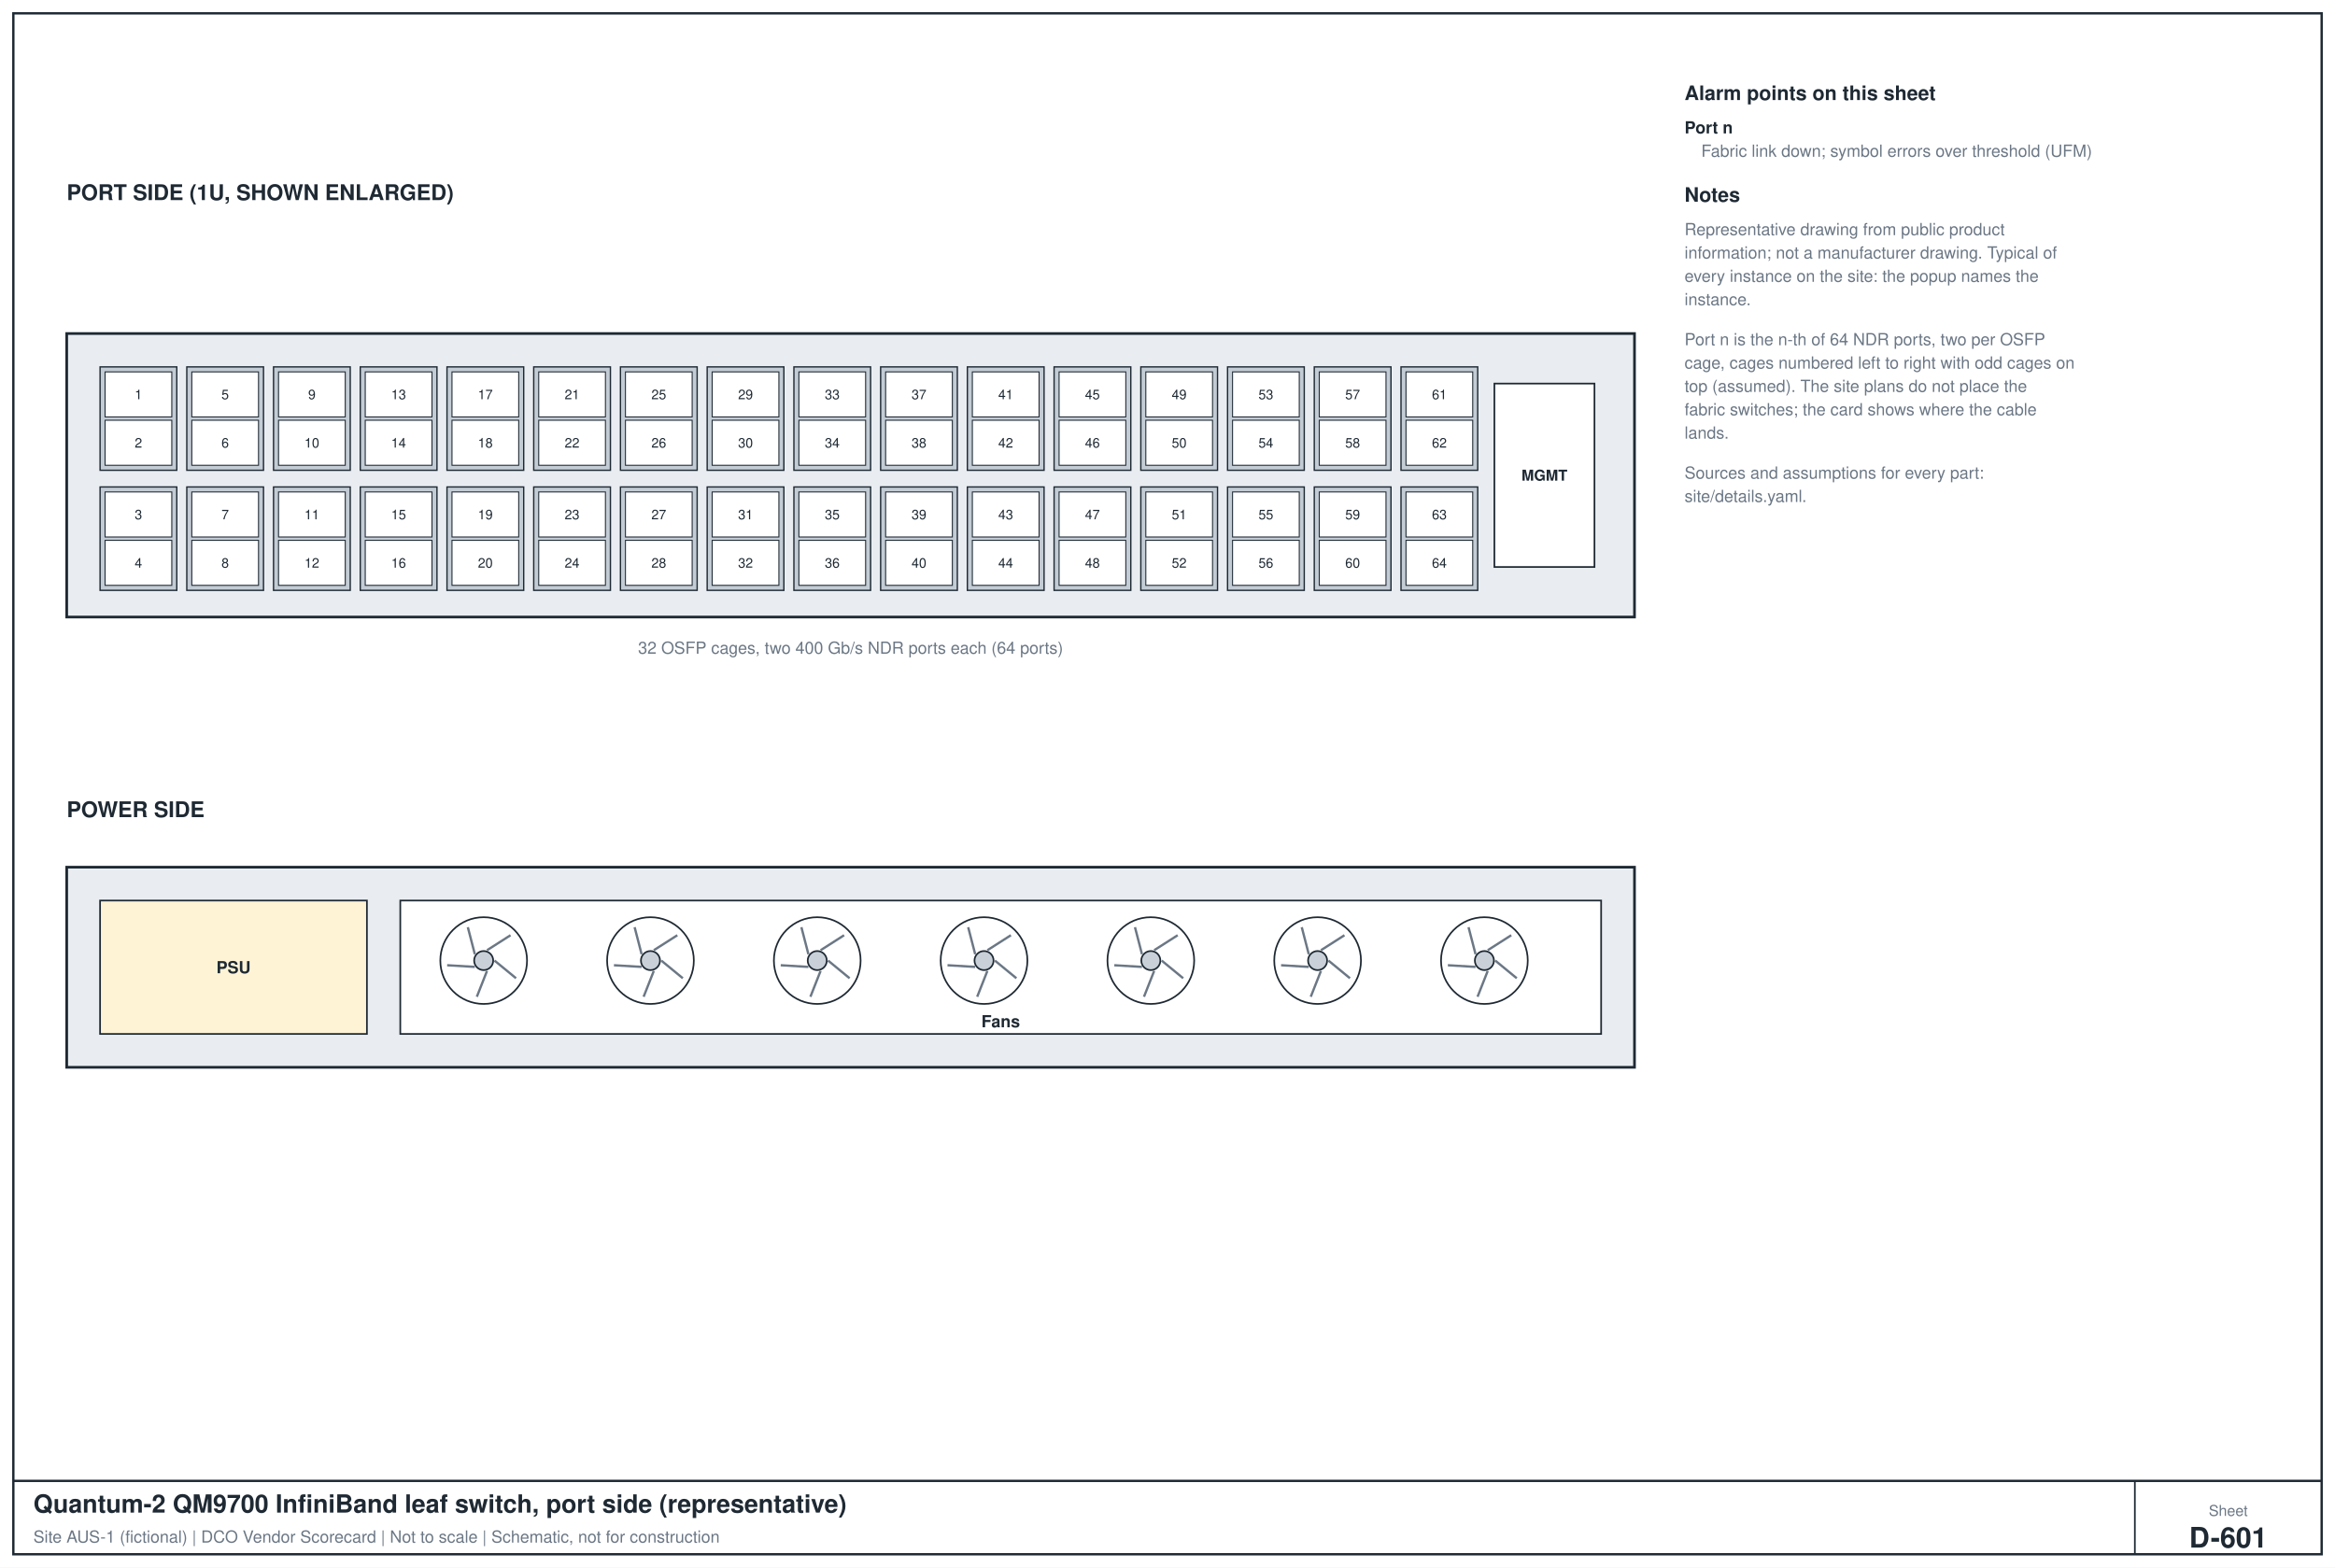
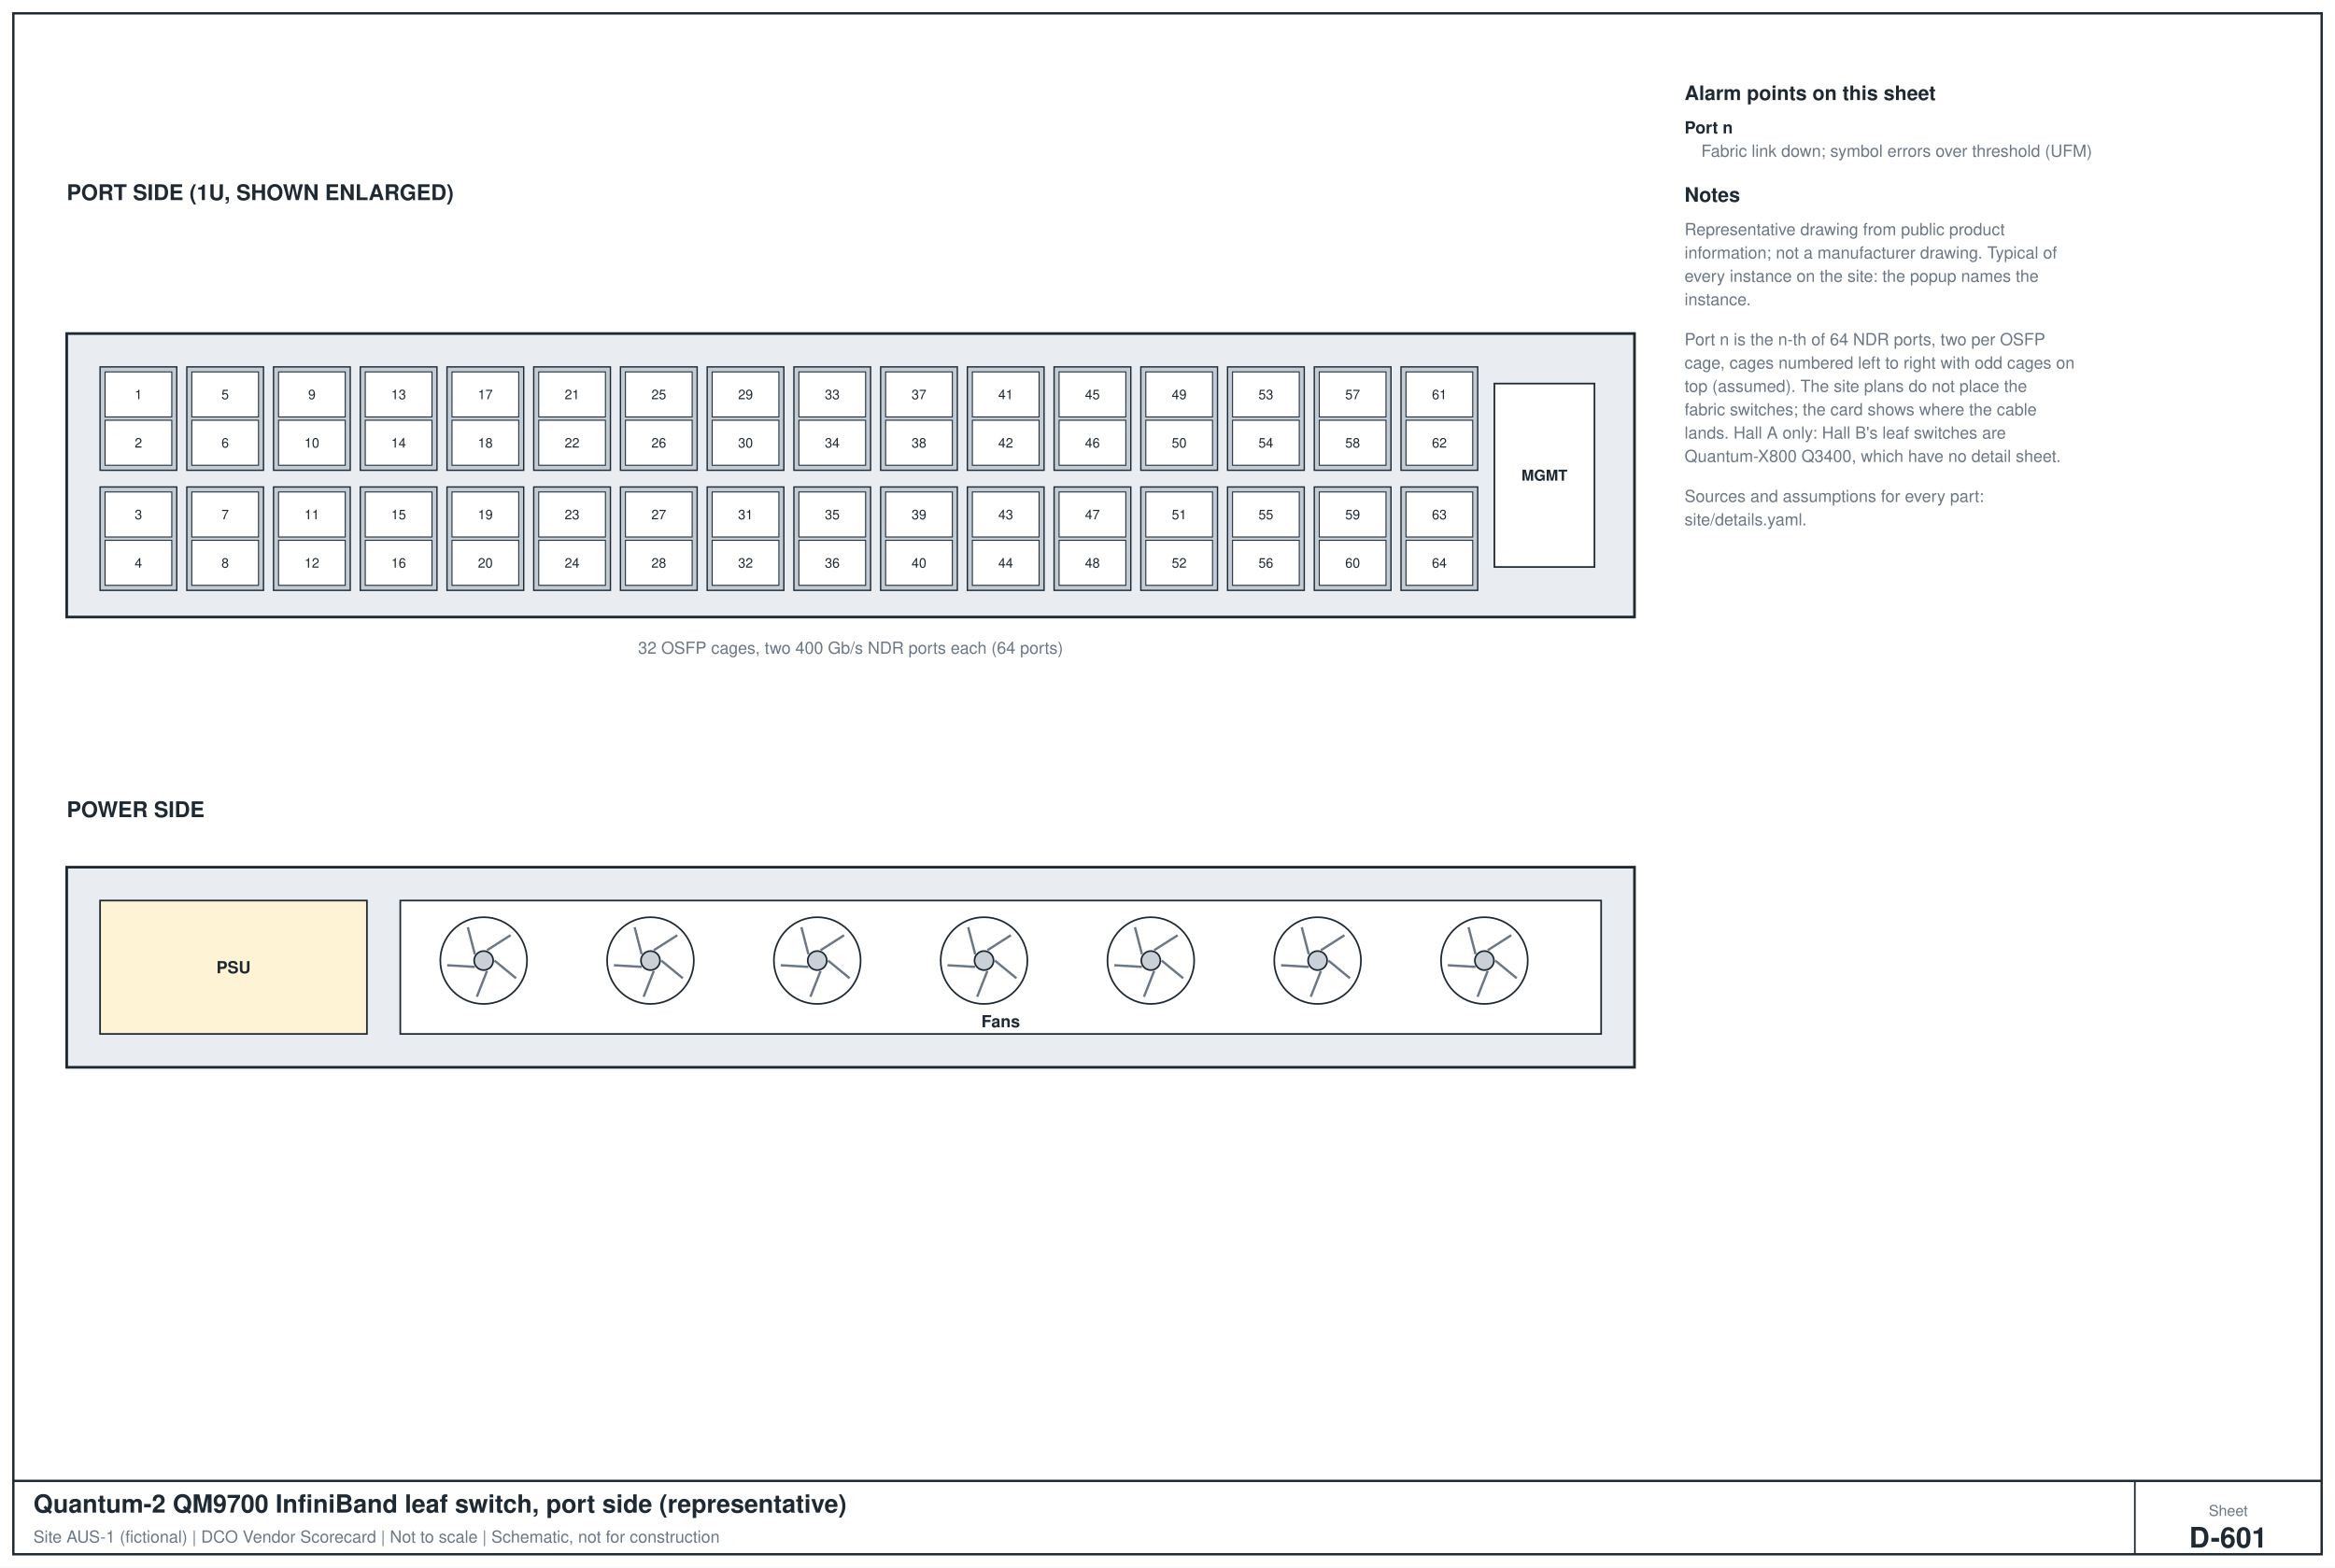
<svg xmlns="http://www.w3.org/2000/svg" width="1400" height="940" viewBox="0 0 1400 940">
  <rect width="100%" height="100%" fill="#ffffff" />
  <text x="40.0" y="120.0" font-family="Helvetica, Arial, sans-serif" font-size="13" text-anchor="start" fill="#1e2933" font-weight="bold">PORT SIDE (1U, SHOWN ENLARGED)</text>
  <rect x="40.0" y="200.0" width="940.0" height="170.0" rx="0" fill="#e9edf1" stroke="#1e2933" stroke-width="1.6" />
  <rect x="60.0" y="220.0" width="46.0" height="62.0" rx="0" fill="#c3cbd4" stroke="#1e2933" stroke-width="0.8" />
  <rect x="63.0" y="223.0" width="40.0" height="27.0" rx="0" fill="#ffffff" stroke="#1e2933" stroke-width="0.6" />
  <text x="83.0" y="239.4" font-family="Helvetica, Arial, sans-serif" font-size="8" text-anchor="middle" fill="#1e2933" font-weight="normal">1</text>
  <rect x="63.0" y="252.0" width="40.0" height="27.0" rx="0" fill="#ffffff" stroke="#1e2933" stroke-width="0.6" />
  <text x="83.0" y="268.4" font-family="Helvetica, Arial, sans-serif" font-size="8" text-anchor="middle" fill="#1e2933" font-weight="normal">2</text>
  <rect x="60.0" y="292.0" width="46.0" height="62.0" rx="0" fill="#c3cbd4" stroke="#1e2933" stroke-width="0.8" />
  <rect x="63.0" y="295.0" width="40.0" height="27.0" rx="0" fill="#ffffff" stroke="#1e2933" stroke-width="0.6" />
  <text x="83.0" y="311.4" font-family="Helvetica, Arial, sans-serif" font-size="8" text-anchor="middle" fill="#1e2933" font-weight="normal">3</text>
  <rect x="63.0" y="324.0" width="40.0" height="27.0" rx="0" fill="#ffffff" stroke="#1e2933" stroke-width="0.6" />
  <text x="83.0" y="340.4" font-family="Helvetica, Arial, sans-serif" font-size="8" text-anchor="middle" fill="#1e2933" font-weight="normal">4</text>
  <rect x="112.0" y="220.0" width="46.0" height="62.0" rx="0" fill="#c3cbd4" stroke="#1e2933" stroke-width="0.8" />
  <rect x="115.0" y="223.0" width="40.0" height="27.0" rx="0" fill="#ffffff" stroke="#1e2933" stroke-width="0.6" />
  <text x="135.0" y="239.4" font-family="Helvetica, Arial, sans-serif" font-size="8" text-anchor="middle" fill="#1e2933" font-weight="normal">5</text>
  <rect x="115.0" y="252.0" width="40.0" height="27.0" rx="0" fill="#ffffff" stroke="#1e2933" stroke-width="0.6" />
  <text x="135.0" y="268.4" font-family="Helvetica, Arial, sans-serif" font-size="8" text-anchor="middle" fill="#1e2933" font-weight="normal">6</text>
  <rect x="112.0" y="292.0" width="46.0" height="62.0" rx="0" fill="#c3cbd4" stroke="#1e2933" stroke-width="0.8" />
  <rect x="115.0" y="295.0" width="40.0" height="27.0" rx="0" fill="#ffffff" stroke="#1e2933" stroke-width="0.6" />
  <text x="135.0" y="311.4" font-family="Helvetica, Arial, sans-serif" font-size="8" text-anchor="middle" fill="#1e2933" font-weight="normal">7</text>
  <rect x="115.0" y="324.0" width="40.0" height="27.0" rx="0" fill="#ffffff" stroke="#1e2933" stroke-width="0.6" />
  <text x="135.0" y="340.4" font-family="Helvetica, Arial, sans-serif" font-size="8" text-anchor="middle" fill="#1e2933" font-weight="normal">8</text>
  <rect x="164.0" y="220.0" width="46.0" height="62.0" rx="0" fill="#c3cbd4" stroke="#1e2933" stroke-width="0.8" />
  <rect x="167.0" y="223.0" width="40.0" height="27.0" rx="0" fill="#ffffff" stroke="#1e2933" stroke-width="0.6" />
  <text x="187.0" y="239.4" font-family="Helvetica, Arial, sans-serif" font-size="8" text-anchor="middle" fill="#1e2933" font-weight="normal">9</text>
  <rect x="167.0" y="252.0" width="40.0" height="27.0" rx="0" fill="#ffffff" stroke="#1e2933" stroke-width="0.6" />
  <text x="187.0" y="268.4" font-family="Helvetica, Arial, sans-serif" font-size="8" text-anchor="middle" fill="#1e2933" font-weight="normal">10</text>
  <rect x="164.0" y="292.0" width="46.0" height="62.0" rx="0" fill="#c3cbd4" stroke="#1e2933" stroke-width="0.8" />
  <rect x="167.0" y="295.0" width="40.0" height="27.0" rx="0" fill="#ffffff" stroke="#1e2933" stroke-width="0.6" />
  <text x="187.0" y="311.4" font-family="Helvetica, Arial, sans-serif" font-size="8" text-anchor="middle" fill="#1e2933" font-weight="normal">11</text>
  <rect x="167.0" y="324.0" width="40.0" height="27.0" rx="0" fill="#ffffff" stroke="#1e2933" stroke-width="0.6" />
  <text x="187.0" y="340.4" font-family="Helvetica, Arial, sans-serif" font-size="8" text-anchor="middle" fill="#1e2933" font-weight="normal">12</text>
  <rect x="216.0" y="220.0" width="46.0" height="62.0" rx="0" fill="#c3cbd4" stroke="#1e2933" stroke-width="0.8" />
  <rect x="219.0" y="223.0" width="40.0" height="27.0" rx="0" fill="#ffffff" stroke="#1e2933" stroke-width="0.6" />
  <text x="239.0" y="239.4" font-family="Helvetica, Arial, sans-serif" font-size="8" text-anchor="middle" fill="#1e2933" font-weight="normal">13</text>
  <rect x="219.0" y="252.0" width="40.0" height="27.0" rx="0" fill="#ffffff" stroke="#1e2933" stroke-width="0.6" />
  <text x="239.0" y="268.4" font-family="Helvetica, Arial, sans-serif" font-size="8" text-anchor="middle" fill="#1e2933" font-weight="normal">14</text>
  <rect x="216.0" y="292.0" width="46.0" height="62.0" rx="0" fill="#c3cbd4" stroke="#1e2933" stroke-width="0.8" />
  <rect x="219.0" y="295.0" width="40.0" height="27.0" rx="0" fill="#ffffff" stroke="#1e2933" stroke-width="0.6" />
  <text x="239.0" y="311.4" font-family="Helvetica, Arial, sans-serif" font-size="8" text-anchor="middle" fill="#1e2933" font-weight="normal">15</text>
  <rect x="219.0" y="324.0" width="40.0" height="27.0" rx="0" fill="#ffffff" stroke="#1e2933" stroke-width="0.6" />
  <text x="239.0" y="340.4" font-family="Helvetica, Arial, sans-serif" font-size="8" text-anchor="middle" fill="#1e2933" font-weight="normal">16</text>
  <rect x="268.0" y="220.0" width="46.0" height="62.0" rx="0" fill="#c3cbd4" stroke="#1e2933" stroke-width="0.8" />
  <rect x="271.0" y="223.0" width="40.0" height="27.0" rx="0" fill="#ffffff" stroke="#1e2933" stroke-width="0.6" />
  <text x="291.0" y="239.4" font-family="Helvetica, Arial, sans-serif" font-size="8" text-anchor="middle" fill="#1e2933" font-weight="normal">17</text>
  <rect x="271.0" y="252.0" width="40.0" height="27.0" rx="0" fill="#ffffff" stroke="#1e2933" stroke-width="0.6" />
  <text x="291.0" y="268.4" font-family="Helvetica, Arial, sans-serif" font-size="8" text-anchor="middle" fill="#1e2933" font-weight="normal">18</text>
  <rect x="268.0" y="292.0" width="46.0" height="62.0" rx="0" fill="#c3cbd4" stroke="#1e2933" stroke-width="0.8" />
  <rect x="271.0" y="295.0" width="40.0" height="27.0" rx="0" fill="#ffffff" stroke="#1e2933" stroke-width="0.6" />
  <text x="291.0" y="311.4" font-family="Helvetica, Arial, sans-serif" font-size="8" text-anchor="middle" fill="#1e2933" font-weight="normal">19</text>
  <rect x="271.0" y="324.0" width="40.0" height="27.0" rx="0" fill="#ffffff" stroke="#1e2933" stroke-width="0.6" />
  <text x="291.0" y="340.4" font-family="Helvetica, Arial, sans-serif" font-size="8" text-anchor="middle" fill="#1e2933" font-weight="normal">20</text>
  <rect x="320.0" y="220.0" width="46.0" height="62.0" rx="0" fill="#c3cbd4" stroke="#1e2933" stroke-width="0.8" />
  <rect x="323.0" y="223.0" width="40.0" height="27.0" rx="0" fill="#ffffff" stroke="#1e2933" stroke-width="0.6" />
  <text x="343.0" y="239.4" font-family="Helvetica, Arial, sans-serif" font-size="8" text-anchor="middle" fill="#1e2933" font-weight="normal">21</text>
  <rect x="323.0" y="252.0" width="40.0" height="27.0" rx="0" fill="#ffffff" stroke="#1e2933" stroke-width="0.6" />
  <text x="343.0" y="268.4" font-family="Helvetica, Arial, sans-serif" font-size="8" text-anchor="middle" fill="#1e2933" font-weight="normal">22</text>
  <rect x="320.0" y="292.0" width="46.0" height="62.0" rx="0" fill="#c3cbd4" stroke="#1e2933" stroke-width="0.8" />
  <rect x="323.0" y="295.0" width="40.0" height="27.0" rx="0" fill="#ffffff" stroke="#1e2933" stroke-width="0.6" />
  <text x="343.0" y="311.4" font-family="Helvetica, Arial, sans-serif" font-size="8" text-anchor="middle" fill="#1e2933" font-weight="normal">23</text>
  <rect x="323.0" y="324.0" width="40.0" height="27.0" rx="0" fill="#ffffff" stroke="#1e2933" stroke-width="0.6" />
  <text x="343.0" y="340.4" font-family="Helvetica, Arial, sans-serif" font-size="8" text-anchor="middle" fill="#1e2933" font-weight="normal">24</text>
  <rect x="372.0" y="220.0" width="46.0" height="62.0" rx="0" fill="#c3cbd4" stroke="#1e2933" stroke-width="0.8" />
  <rect x="375.0" y="223.0" width="40.0" height="27.0" rx="0" fill="#ffffff" stroke="#1e2933" stroke-width="0.6" />
  <text x="395.0" y="239.4" font-family="Helvetica, Arial, sans-serif" font-size="8" text-anchor="middle" fill="#1e2933" font-weight="normal">25</text>
  <rect x="375.0" y="252.0" width="40.0" height="27.0" rx="0" fill="#ffffff" stroke="#1e2933" stroke-width="0.6" />
  <text x="395.0" y="268.4" font-family="Helvetica, Arial, sans-serif" font-size="8" text-anchor="middle" fill="#1e2933" font-weight="normal">26</text>
  <rect x="372.0" y="292.0" width="46.0" height="62.0" rx="0" fill="#c3cbd4" stroke="#1e2933" stroke-width="0.8" />
  <rect x="375.0" y="295.0" width="40.0" height="27.0" rx="0" fill="#ffffff" stroke="#1e2933" stroke-width="0.6" />
  <text x="395.0" y="311.4" font-family="Helvetica, Arial, sans-serif" font-size="8" text-anchor="middle" fill="#1e2933" font-weight="normal">27</text>
  <rect x="375.0" y="324.0" width="40.0" height="27.0" rx="0" fill="#ffffff" stroke="#1e2933" stroke-width="0.6" />
  <text x="395.0" y="340.4" font-family="Helvetica, Arial, sans-serif" font-size="8" text-anchor="middle" fill="#1e2933" font-weight="normal">28</text>
  <rect x="424.0" y="220.0" width="46.0" height="62.0" rx="0" fill="#c3cbd4" stroke="#1e2933" stroke-width="0.8" />
  <rect x="427.0" y="223.0" width="40.0" height="27.0" rx="0" fill="#ffffff" stroke="#1e2933" stroke-width="0.6" />
  <text x="447.0" y="239.4" font-family="Helvetica, Arial, sans-serif" font-size="8" text-anchor="middle" fill="#1e2933" font-weight="normal">29</text>
  <rect x="427.0" y="252.0" width="40.0" height="27.0" rx="0" fill="#ffffff" stroke="#1e2933" stroke-width="0.6" />
  <text x="447.0" y="268.4" font-family="Helvetica, Arial, sans-serif" font-size="8" text-anchor="middle" fill="#1e2933" font-weight="normal">30</text>
  <rect x="424.0" y="292.0" width="46.0" height="62.0" rx="0" fill="#c3cbd4" stroke="#1e2933" stroke-width="0.8" />
  <rect x="427.0" y="295.0" width="40.0" height="27.0" rx="0" fill="#ffffff" stroke="#1e2933" stroke-width="0.6" />
  <text x="447.0" y="311.4" font-family="Helvetica, Arial, sans-serif" font-size="8" text-anchor="middle" fill="#1e2933" font-weight="normal">31</text>
  <rect x="427.0" y="324.0" width="40.0" height="27.0" rx="0" fill="#ffffff" stroke="#1e2933" stroke-width="0.6" />
  <text x="447.0" y="340.4" font-family="Helvetica, Arial, sans-serif" font-size="8" text-anchor="middle" fill="#1e2933" font-weight="normal">32</text>
  <rect x="476.0" y="220.0" width="46.0" height="62.0" rx="0" fill="#c3cbd4" stroke="#1e2933" stroke-width="0.8" />
  <rect x="479.0" y="223.0" width="40.0" height="27.0" rx="0" fill="#ffffff" stroke="#1e2933" stroke-width="0.6" />
  <text x="499.0" y="239.4" font-family="Helvetica, Arial, sans-serif" font-size="8" text-anchor="middle" fill="#1e2933" font-weight="normal">33</text>
  <rect x="479.0" y="252.0" width="40.0" height="27.0" rx="0" fill="#ffffff" stroke="#1e2933" stroke-width="0.6" />
  <text x="499.0" y="268.4" font-family="Helvetica, Arial, sans-serif" font-size="8" text-anchor="middle" fill="#1e2933" font-weight="normal">34</text>
  <rect x="476.0" y="292.0" width="46.0" height="62.0" rx="0" fill="#c3cbd4" stroke="#1e2933" stroke-width="0.8" />
  <rect x="479.0" y="295.0" width="40.0" height="27.0" rx="0" fill="#ffffff" stroke="#1e2933" stroke-width="0.6" />
  <text x="499.0" y="311.4" font-family="Helvetica, Arial, sans-serif" font-size="8" text-anchor="middle" fill="#1e2933" font-weight="normal">35</text>
  <rect x="479.0" y="324.0" width="40.0" height="27.0" rx="0" fill="#ffffff" stroke="#1e2933" stroke-width="0.6" />
  <text x="499.0" y="340.4" font-family="Helvetica, Arial, sans-serif" font-size="8" text-anchor="middle" fill="#1e2933" font-weight="normal">36</text>
  <rect x="528.0" y="220.0" width="46.0" height="62.0" rx="0" fill="#c3cbd4" stroke="#1e2933" stroke-width="0.8" />
  <rect x="531.0" y="223.0" width="40.0" height="27.0" rx="0" fill="#ffffff" stroke="#1e2933" stroke-width="0.6" />
  <text x="551.0" y="239.4" font-family="Helvetica, Arial, sans-serif" font-size="8" text-anchor="middle" fill="#1e2933" font-weight="normal">37</text>
  <rect x="531.0" y="252.0" width="40.0" height="27.0" rx="0" fill="#ffffff" stroke="#1e2933" stroke-width="0.6" />
  <text x="551.0" y="268.4" font-family="Helvetica, Arial, sans-serif" font-size="8" text-anchor="middle" fill="#1e2933" font-weight="normal">38</text>
  <rect x="528.0" y="292.0" width="46.0" height="62.0" rx="0" fill="#c3cbd4" stroke="#1e2933" stroke-width="0.8" />
  <rect x="531.0" y="295.0" width="40.0" height="27.0" rx="0" fill="#ffffff" stroke="#1e2933" stroke-width="0.6" />
  <text x="551.0" y="311.4" font-family="Helvetica, Arial, sans-serif" font-size="8" text-anchor="middle" fill="#1e2933" font-weight="normal">39</text>
  <rect x="531.0" y="324.0" width="40.0" height="27.0" rx="0" fill="#ffffff" stroke="#1e2933" stroke-width="0.6" />
  <text x="551.0" y="340.4" font-family="Helvetica, Arial, sans-serif" font-size="8" text-anchor="middle" fill="#1e2933" font-weight="normal">40</text>
  <rect x="580.0" y="220.0" width="46.0" height="62.0" rx="0" fill="#c3cbd4" stroke="#1e2933" stroke-width="0.8" />
  <rect x="583.0" y="223.0" width="40.0" height="27.0" rx="0" fill="#ffffff" stroke="#1e2933" stroke-width="0.6" />
  <text x="603.0" y="239.4" font-family="Helvetica, Arial, sans-serif" font-size="8" text-anchor="middle" fill="#1e2933" font-weight="normal">41</text>
  <rect x="583.0" y="252.0" width="40.0" height="27.0" rx="0" fill="#ffffff" stroke="#1e2933" stroke-width="0.6" />
  <text x="603.0" y="268.4" font-family="Helvetica, Arial, sans-serif" font-size="8" text-anchor="middle" fill="#1e2933" font-weight="normal">42</text>
  <rect x="580.0" y="292.0" width="46.0" height="62.0" rx="0" fill="#c3cbd4" stroke="#1e2933" stroke-width="0.8" />
  <rect x="583.0" y="295.0" width="40.0" height="27.0" rx="0" fill="#ffffff" stroke="#1e2933" stroke-width="0.6" />
  <text x="603.0" y="311.4" font-family="Helvetica, Arial, sans-serif" font-size="8" text-anchor="middle" fill="#1e2933" font-weight="normal">43</text>
  <rect x="583.0" y="324.0" width="40.0" height="27.0" rx="0" fill="#ffffff" stroke="#1e2933" stroke-width="0.6" />
  <text x="603.0" y="340.4" font-family="Helvetica, Arial, sans-serif" font-size="8" text-anchor="middle" fill="#1e2933" font-weight="normal">44</text>
  <rect x="632.0" y="220.0" width="46.0" height="62.0" rx="0" fill="#c3cbd4" stroke="#1e2933" stroke-width="0.8" />
  <rect x="635.0" y="223.0" width="40.0" height="27.0" rx="0" fill="#ffffff" stroke="#1e2933" stroke-width="0.6" />
  <text x="655.0" y="239.4" font-family="Helvetica, Arial, sans-serif" font-size="8" text-anchor="middle" fill="#1e2933" font-weight="normal">45</text>
  <rect x="635.0" y="252.0" width="40.0" height="27.0" rx="0" fill="#ffffff" stroke="#1e2933" stroke-width="0.6" />
  <text x="655.0" y="268.4" font-family="Helvetica, Arial, sans-serif" font-size="8" text-anchor="middle" fill="#1e2933" font-weight="normal">46</text>
  <rect x="632.0" y="292.0" width="46.0" height="62.0" rx="0" fill="#c3cbd4" stroke="#1e2933" stroke-width="0.8" />
  <rect x="635.0" y="295.0" width="40.0" height="27.0" rx="0" fill="#ffffff" stroke="#1e2933" stroke-width="0.6" />
  <text x="655.0" y="311.4" font-family="Helvetica, Arial, sans-serif" font-size="8" text-anchor="middle" fill="#1e2933" font-weight="normal">47</text>
  <rect x="635.0" y="324.0" width="40.0" height="27.0" rx="0" fill="#ffffff" stroke="#1e2933" stroke-width="0.6" />
  <text x="655.0" y="340.4" font-family="Helvetica, Arial, sans-serif" font-size="8" text-anchor="middle" fill="#1e2933" font-weight="normal">48</text>
  <rect x="684.0" y="220.0" width="46.0" height="62.0" rx="0" fill="#c3cbd4" stroke="#1e2933" stroke-width="0.8" />
  <rect x="687.0" y="223.0" width="40.0" height="27.0" rx="0" fill="#ffffff" stroke="#1e2933" stroke-width="0.6" />
  <text x="707.0" y="239.4" font-family="Helvetica, Arial, sans-serif" font-size="8" text-anchor="middle" fill="#1e2933" font-weight="normal">49</text>
  <rect x="687.0" y="252.0" width="40.0" height="27.0" rx="0" fill="#ffffff" stroke="#1e2933" stroke-width="0.6" />
  <text x="707.0" y="268.4" font-family="Helvetica, Arial, sans-serif" font-size="8" text-anchor="middle" fill="#1e2933" font-weight="normal">50</text>
  <rect x="684.0" y="292.0" width="46.0" height="62.0" rx="0" fill="#c3cbd4" stroke="#1e2933" stroke-width="0.8" />
  <rect x="687.0" y="295.0" width="40.0" height="27.0" rx="0" fill="#ffffff" stroke="#1e2933" stroke-width="0.6" />
  <text x="707.0" y="311.4" font-family="Helvetica, Arial, sans-serif" font-size="8" text-anchor="middle" fill="#1e2933" font-weight="normal">51</text>
  <rect x="687.0" y="324.0" width="40.0" height="27.0" rx="0" fill="#ffffff" stroke="#1e2933" stroke-width="0.6" />
  <text x="707.0" y="340.4" font-family="Helvetica, Arial, sans-serif" font-size="8" text-anchor="middle" fill="#1e2933" font-weight="normal">52</text>
  <rect x="736.0" y="220.0" width="46.0" height="62.0" rx="0" fill="#c3cbd4" stroke="#1e2933" stroke-width="0.8" />
  <rect x="739.0" y="223.0" width="40.0" height="27.0" rx="0" fill="#ffffff" stroke="#1e2933" stroke-width="0.6" />
  <text x="759.0" y="239.4" font-family="Helvetica, Arial, sans-serif" font-size="8" text-anchor="middle" fill="#1e2933" font-weight="normal">53</text>
  <rect x="739.0" y="252.0" width="40.0" height="27.0" rx="0" fill="#ffffff" stroke="#1e2933" stroke-width="0.6" />
  <text x="759.0" y="268.4" font-family="Helvetica, Arial, sans-serif" font-size="8" text-anchor="middle" fill="#1e2933" font-weight="normal">54</text>
  <rect x="736.0" y="292.0" width="46.0" height="62.0" rx="0" fill="#c3cbd4" stroke="#1e2933" stroke-width="0.8" />
  <rect x="739.0" y="295.0" width="40.0" height="27.0" rx="0" fill="#ffffff" stroke="#1e2933" stroke-width="0.6" />
  <text x="759.0" y="311.4" font-family="Helvetica, Arial, sans-serif" font-size="8" text-anchor="middle" fill="#1e2933" font-weight="normal">55</text>
  <rect x="739.0" y="324.0" width="40.0" height="27.0" rx="0" fill="#ffffff" stroke="#1e2933" stroke-width="0.6" />
  <text x="759.0" y="340.4" font-family="Helvetica, Arial, sans-serif" font-size="8" text-anchor="middle" fill="#1e2933" font-weight="normal">56</text>
  <rect x="788.0" y="220.0" width="46.0" height="62.0" rx="0" fill="#c3cbd4" stroke="#1e2933" stroke-width="0.8" />
  <rect x="791.0" y="223.0" width="40.0" height="27.0" rx="0" fill="#ffffff" stroke="#1e2933" stroke-width="0.6" />
  <text x="811.0" y="239.4" font-family="Helvetica, Arial, sans-serif" font-size="8" text-anchor="middle" fill="#1e2933" font-weight="normal">57</text>
  <rect x="791.0" y="252.0" width="40.0" height="27.0" rx="0" fill="#ffffff" stroke="#1e2933" stroke-width="0.6" />
  <text x="811.0" y="268.4" font-family="Helvetica, Arial, sans-serif" font-size="8" text-anchor="middle" fill="#1e2933" font-weight="normal">58</text>
  <rect x="788.0" y="292.0" width="46.0" height="62.0" rx="0" fill="#c3cbd4" stroke="#1e2933" stroke-width="0.8" />
  <rect x="791.0" y="295.0" width="40.0" height="27.0" rx="0" fill="#ffffff" stroke="#1e2933" stroke-width="0.6" />
  <text x="811.0" y="311.4" font-family="Helvetica, Arial, sans-serif" font-size="8" text-anchor="middle" fill="#1e2933" font-weight="normal">59</text>
  <rect x="791.0" y="324.0" width="40.0" height="27.0" rx="0" fill="#ffffff" stroke="#1e2933" stroke-width="0.6" />
  <text x="811.0" y="340.4" font-family="Helvetica, Arial, sans-serif" font-size="8" text-anchor="middle" fill="#1e2933" font-weight="normal">60</text>
  <rect x="840.0" y="220.0" width="46.0" height="62.0" rx="0" fill="#c3cbd4" stroke="#1e2933" stroke-width="0.8" />
  <rect x="843.0" y="223.0" width="40.0" height="27.0" rx="0" fill="#ffffff" stroke="#1e2933" stroke-width="0.6" />
  <text x="863.0" y="239.4" font-family="Helvetica, Arial, sans-serif" font-size="8" text-anchor="middle" fill="#1e2933" font-weight="normal">61</text>
  <rect x="843.0" y="252.0" width="40.0" height="27.0" rx="0" fill="#ffffff" stroke="#1e2933" stroke-width="0.6" />
  <text x="863.0" y="268.4" font-family="Helvetica, Arial, sans-serif" font-size="8" text-anchor="middle" fill="#1e2933" font-weight="normal">62</text>
  <rect x="840.0" y="292.0" width="46.0" height="62.0" rx="0" fill="#c3cbd4" stroke="#1e2933" stroke-width="0.8" />
  <rect x="843.0" y="295.0" width="40.0" height="27.0" rx="0" fill="#ffffff" stroke="#1e2933" stroke-width="0.6" />
  <text x="863.0" y="311.4" font-family="Helvetica, Arial, sans-serif" font-size="8" text-anchor="middle" fill="#1e2933" font-weight="normal">63</text>
  <rect x="843.0" y="324.0" width="40.0" height="27.0" rx="0" fill="#ffffff" stroke="#1e2933" stroke-width="0.6" />
  <text x="863.0" y="340.4" font-family="Helvetica, Arial, sans-serif" font-size="8" text-anchor="middle" fill="#1e2933" font-weight="normal">64</text>
  <rect x="896.0" y="230.0" width="60.0" height="110.0" rx="0" fill="#ffffff" stroke="#1e2933" stroke-width="1.0" />
  <text x="926.0" y="288.2" font-family="Helvetica, Arial, sans-serif" font-size="9" text-anchor="middle" fill="#1e2933" font-weight="bold">MGMT</text>
  <text x="510.0" y="392.0" font-family="Helvetica, Arial, sans-serif" font-size="10" text-anchor="middle" fill="#6b7785" font-weight="normal">32 OSFP cages, two 400 Gb/s NDR ports each (64 ports)</text>
  <text x="40.0" y="490.0" font-family="Helvetica, Arial, sans-serif" font-size="13" text-anchor="start" fill="#1e2933" font-weight="bold">POWER SIDE</text>
  <rect x="40.0" y="520.0" width="940.0" height="120.0" rx="0" fill="#e9edf1" stroke="#1e2933" stroke-width="1.6" />
  <rect x="60.0" y="540.0" width="160.0" height="80.0" rx="0" fill="#fff3d6" stroke="#1e2933" stroke-width="1.0" />
  <text x="140.0" y="583.6" font-family="Helvetica, Arial, sans-serif" font-size="10" text-anchor="middle" fill="#1e2933" font-weight="bold">PSU</text>
  <rect x="240.0" y="540.0" width="720.0" height="80.0" rx="0" fill="#ffffff" stroke="#1e2933" stroke-width="1.0" />
  <circle cx="290.0" cy="576.0" r="26" fill="#ffffff" stroke="#1e2933" stroke-width="1.0" />
  <circle cx="290.0" cy="576.0" r="5.72" fill="#c9d0d8" stroke="#1e2933" stroke-width="1.0" />
  <line x1="296.5" y1="576.0" x2="309.4" y2="586.6" stroke="#6b7785" stroke-width="1.4" />
  <line x1="292.0" y1="582.2" x2="285.9" y2="597.7" stroke="#6b7785" stroke-width="1.4" />
  <line x1="284.7" y1="579.8" x2="268.1" y2="578.8" stroke="#6b7785" stroke-width="1.4" />
  <line x1="284.7" y1="572.2" x2="280.5" y2="556.0" stroke="#6b7785" stroke-width="1.4" />
  <line x1="292.0" y1="569.8" x2="306.1" y2="560.8" stroke="#6b7785" stroke-width="1.4" />
  <circle cx="390.0" cy="576.0" r="26" fill="#ffffff" stroke="#1e2933" stroke-width="1.0" />
  <circle cx="390.0" cy="576.0" r="5.72" fill="#c9d0d8" stroke="#1e2933" stroke-width="1.0" />
  <line x1="396.5" y1="576.0" x2="409.4" y2="586.6" stroke="#6b7785" stroke-width="1.4" />
  <line x1="392.0" y1="582.2" x2="385.9" y2="597.7" stroke="#6b7785" stroke-width="1.4" />
  <line x1="384.7" y1="579.8" x2="368.1" y2="578.8" stroke="#6b7785" stroke-width="1.4" />
  <line x1="384.7" y1="572.2" x2="380.5" y2="556.0" stroke="#6b7785" stroke-width="1.4" />
  <line x1="392.0" y1="569.8" x2="406.1" y2="560.8" stroke="#6b7785" stroke-width="1.4" />
  <circle cx="490.0" cy="576.0" r="26" fill="#ffffff" stroke="#1e2933" stroke-width="1.0" />
  <circle cx="490.0" cy="576.0" r="5.72" fill="#c9d0d8" stroke="#1e2933" stroke-width="1.0" />
  <line x1="496.5" y1="576.0" x2="509.4" y2="586.6" stroke="#6b7785" stroke-width="1.4" />
  <line x1="492.0" y1="582.2" x2="485.9" y2="597.7" stroke="#6b7785" stroke-width="1.4" />
  <line x1="484.7" y1="579.8" x2="468.1" y2="578.8" stroke="#6b7785" stroke-width="1.4" />
  <line x1="484.7" y1="572.2" x2="480.5" y2="556.0" stroke="#6b7785" stroke-width="1.4" />
  <line x1="492.0" y1="569.8" x2="506.1" y2="560.8" stroke="#6b7785" stroke-width="1.4" />
  <circle cx="590.0" cy="576.0" r="26" fill="#ffffff" stroke="#1e2933" stroke-width="1.0" />
  <circle cx="590.0" cy="576.0" r="5.72" fill="#c9d0d8" stroke="#1e2933" stroke-width="1.0" />
  <line x1="596.5" y1="576.0" x2="609.4" y2="586.6" stroke="#6b7785" stroke-width="1.4" />
  <line x1="592.0" y1="582.2" x2="585.9" y2="597.7" stroke="#6b7785" stroke-width="1.4" />
  <line x1="584.7" y1="579.8" x2="568.1" y2="578.8" stroke="#6b7785" stroke-width="1.4" />
  <line x1="584.7" y1="572.2" x2="580.5" y2="556.0" stroke="#6b7785" stroke-width="1.4" />
  <line x1="592.0" y1="569.8" x2="606.1" y2="560.8" stroke="#6b7785" stroke-width="1.4" />
  <circle cx="690.0" cy="576.0" r="26" fill="#ffffff" stroke="#1e2933" stroke-width="1.0" />
  <circle cx="690.0" cy="576.0" r="5.72" fill="#c9d0d8" stroke="#1e2933" stroke-width="1.0" />
  <line x1="696.5" y1="576.0" x2="709.4" y2="586.6" stroke="#6b7785" stroke-width="1.4" />
  <line x1="692.0" y1="582.2" x2="685.9" y2="597.7" stroke="#6b7785" stroke-width="1.4" />
  <line x1="684.7" y1="579.8" x2="668.1" y2="578.8" stroke="#6b7785" stroke-width="1.4" />
  <line x1="684.7" y1="572.2" x2="680.5" y2="556.0" stroke="#6b7785" stroke-width="1.4" />
  <line x1="692.0" y1="569.8" x2="706.1" y2="560.8" stroke="#6b7785" stroke-width="1.4" />
  <circle cx="790.0" cy="576.0" r="26" fill="#ffffff" stroke="#1e2933" stroke-width="1.0" />
  <circle cx="790.0" cy="576.0" r="5.72" fill="#c9d0d8" stroke="#1e2933" stroke-width="1.0" />
  <line x1="796.5" y1="576.0" x2="809.4" y2="586.6" stroke="#6b7785" stroke-width="1.4" />
  <line x1="792.0" y1="582.2" x2="785.9" y2="597.7" stroke="#6b7785" stroke-width="1.4" />
  <line x1="784.7" y1="579.8" x2="768.1" y2="578.8" stroke="#6b7785" stroke-width="1.4" />
  <line x1="784.7" y1="572.2" x2="780.5" y2="556.0" stroke="#6b7785" stroke-width="1.4" />
  <line x1="792.0" y1="569.8" x2="806.1" y2="560.8" stroke="#6b7785" stroke-width="1.4" />
  <circle cx="890.0" cy="576.0" r="26" fill="#ffffff" stroke="#1e2933" stroke-width="1.0" />
  <circle cx="890.0" cy="576.0" r="5.72" fill="#c9d0d8" stroke="#1e2933" stroke-width="1.0" />
  <line x1="896.5" y1="576.0" x2="909.4" y2="586.6" stroke="#6b7785" stroke-width="1.4" />
  <line x1="892.0" y1="582.2" x2="885.9" y2="597.7" stroke="#6b7785" stroke-width="1.4" />
  <line x1="884.7" y1="579.8" x2="868.1" y2="578.8" stroke="#6b7785" stroke-width="1.4" />
  <line x1="884.7" y1="572.2" x2="880.5" y2="556.0" stroke="#6b7785" stroke-width="1.4" />
  <line x1="892.0" y1="569.8" x2="906.1" y2="560.8" stroke="#6b7785" stroke-width="1.4" />
  <text x="600.0" y="616.0" font-family="Helvetica, Arial, sans-serif" font-size="10" text-anchor="middle" fill="#1e2933" font-weight="bold">Fans</text>
  <text x="1010.0" y="60.0" font-family="Helvetica, Arial, sans-serif" font-size="12" text-anchor="start" fill="#1e2933" font-weight="bold">Alarm points on this sheet</text>
  <text x="1010.0" y="80.0" font-family="Helvetica, Arial, sans-serif" font-size="10" text-anchor="start" fill="#1e2933" font-weight="bold">Port n</text>
  <text x="1020.0" y="94.0" font-family="Helvetica, Arial, sans-serif" font-size="10" text-anchor="start" fill="#6b7785" font-weight="normal">Fabric link down; symbol errors over threshold (UFM)</text>
  <text x="1010.0" y="121.0" font-family="Helvetica, Arial, sans-serif" font-size="12" text-anchor="start" fill="#1e2933" font-weight="bold">Notes</text>
  <text x="1010.0" y="141.0" font-family="Helvetica, Arial, sans-serif" font-size="10" text-anchor="start" fill="#6b7785" font-weight="normal">Representative drawing from public product</text>
  <text x="1010.0" y="155.0" font-family="Helvetica, Arial, sans-serif" font-size="10" text-anchor="start" fill="#6b7785" font-weight="normal">information; not a manufacturer drawing. Typical of</text>
  <text x="1010.0" y="169.0" font-family="Helvetica, Arial, sans-serif" font-size="10" text-anchor="start" fill="#6b7785" font-weight="normal">every instance on the site: the popup names the</text>
  <text x="1010.0" y="183.0" font-family="Helvetica, Arial, sans-serif" font-size="10" text-anchor="start" fill="#6b7785" font-weight="normal">instance.</text>
  <text x="1010.0" y="207.0" font-family="Helvetica, Arial, sans-serif" font-size="10" text-anchor="start" fill="#6b7785" font-weight="normal">Port n is the n-th of 64 NDR ports, two per OSFP</text>
  <text x="1010.0" y="221.0" font-family="Helvetica, Arial, sans-serif" font-size="10" text-anchor="start" fill="#6b7785" font-weight="normal">cage, cages numbered left to right with odd cages on</text>
  <text x="1010.0" y="235.0" font-family="Helvetica, Arial, sans-serif" font-size="10" text-anchor="start" fill="#6b7785" font-weight="normal">top (assumed). The site plans do not place the</text>
  <text x="1010.0" y="249.0" font-family="Helvetica, Arial, sans-serif" font-size="10" text-anchor="start" fill="#6b7785" font-weight="normal">fabric switches; the card shows where the cable</text>
-   <text x="1010.0" y="263.0" font-family="Helvetica, Arial, sans-serif" font-size="10" text-anchor="start" fill="#6b7785" font-weight="normal">lands.</text>
-   <text x="1010.0" y="287.0" font-family="Helvetica, Arial, sans-serif" font-size="10" text-anchor="start" fill="#6b7785" font-weight="normal">Sources and assumptions for every part:</text>
-   <text x="1010.0" y="301.0" font-family="Helvetica, Arial, sans-serif" font-size="10" text-anchor="start" fill="#6b7785" font-weight="normal">site/details.yaml.</text>
+   <text x="1010.0" y="263.0" font-family="Helvetica, Arial, sans-serif" font-size="10" text-anchor="start" fill="#6b7785" font-weight="normal">lands. Hall A only: Hall B's leaf switches are</text>
+   <text x="1010.0" y="277.0" font-family="Helvetica, Arial, sans-serif" font-size="10" text-anchor="start" fill="#6b7785" font-weight="normal">Quantum-X800 Q3400, which have no detail sheet.</text>
+   <text x="1010.0" y="301.0" font-family="Helvetica, Arial, sans-serif" font-size="10" text-anchor="start" fill="#6b7785" font-weight="normal">Sources and assumptions for every part:</text>
+   <text x="1010.0" y="315.0" font-family="Helvetica, Arial, sans-serif" font-size="10" text-anchor="start" fill="#6b7785" font-weight="normal">site/details.yaml.</text>
  <rect x="8.0" y="8.0" width="1384.0" height="924.0" rx="0" fill="none" stroke="#1e2933" stroke-width="1.4" />
  <line x1="8.0" y1="888.0" x2="1392.0" y2="888.0" stroke="#1e2933" stroke-width="1.4" />
  <text x="20.0" y="907.0" font-family="Helvetica, Arial, sans-serif" font-size="15" text-anchor="start" fill="#1e2933" font-weight="bold">Quantum-2 QM9700 InfiniBand leaf switch, port side (representative)</text>
  <text x="20.0" y="925.0" font-family="Helvetica, Arial, sans-serif" font-size="10" text-anchor="start" fill="#6b7785" font-weight="normal">Site AUS-1 (fictional)  |  DCO Vendor Scorecard  |  Not to scale  |  Schematic, not for construction</text>
  <line x1="1280.0" y1="888.0" x2="1280.0" y2="932.0" stroke="#1e2933" stroke-width="1.0" />
  <text x="1336.0" y="909.0" font-family="Helvetica, Arial, sans-serif" font-size="9" text-anchor="middle" fill="#6b7785" font-weight="normal">Sheet</text>
  <text x="1336.0" y="928.0" font-family="Helvetica, Arial, sans-serif" font-size="17" text-anchor="middle" fill="#1e2933" font-weight="bold">D-601</text>
</svg>
